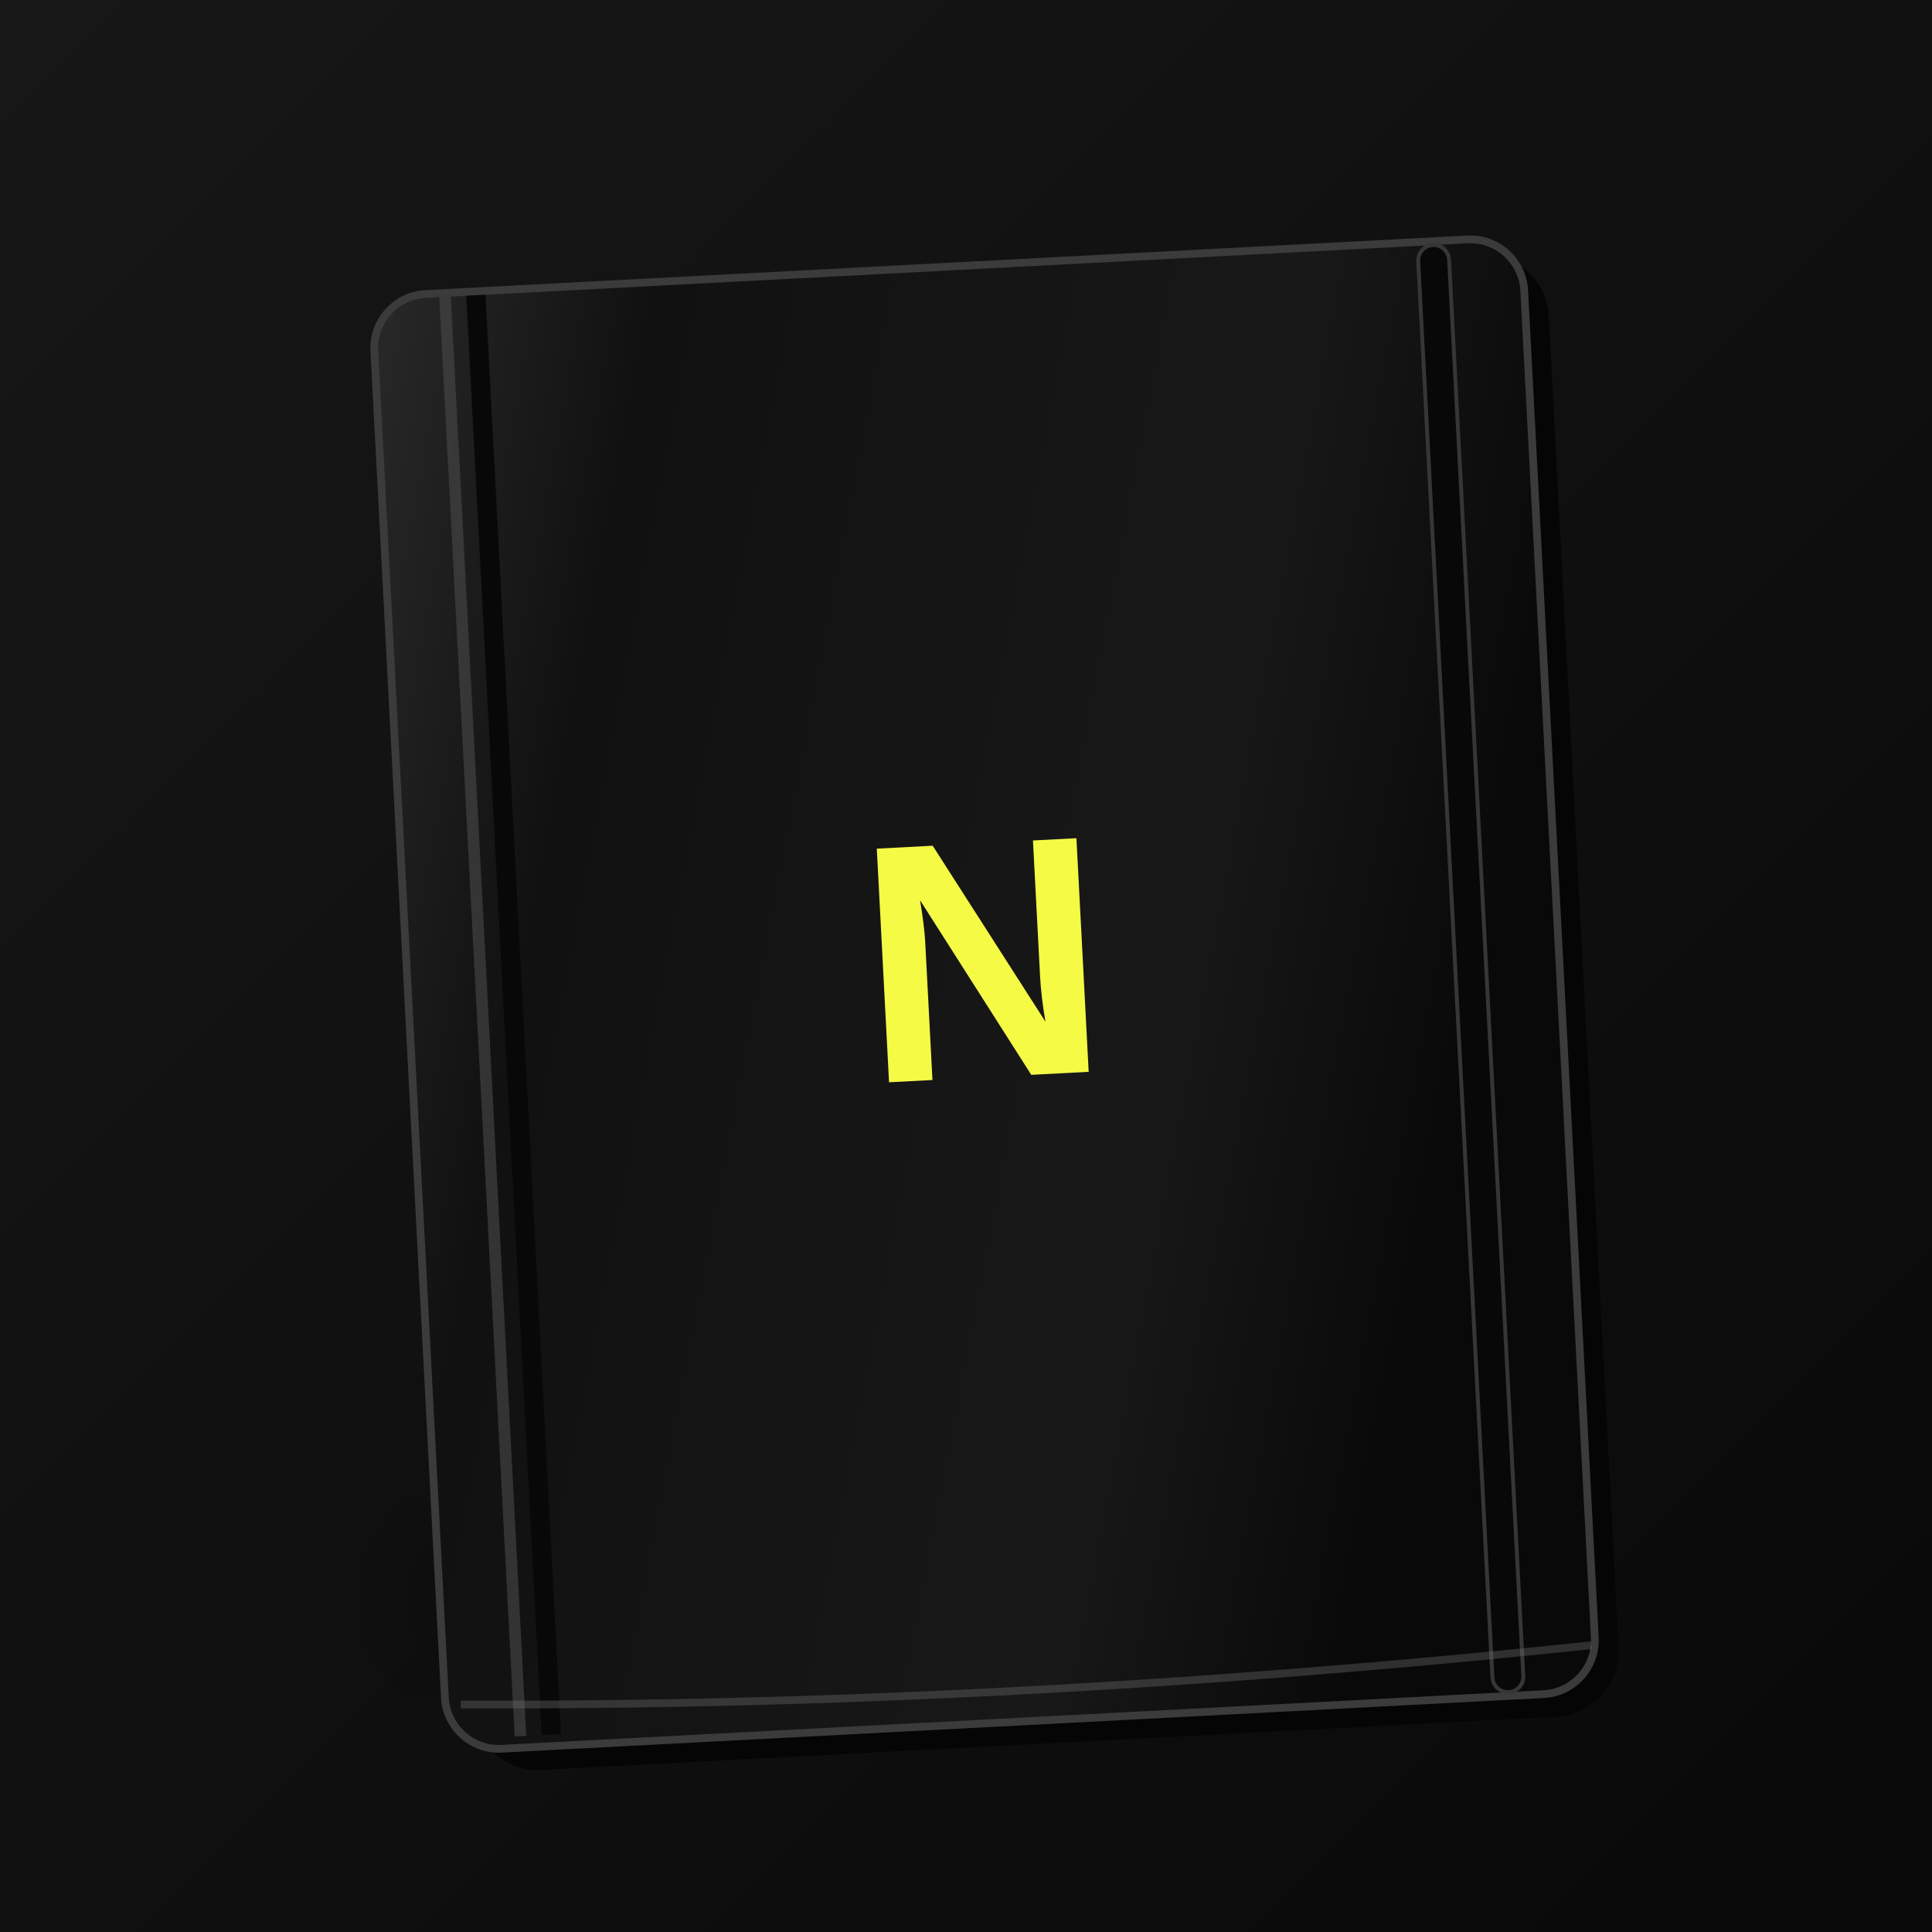
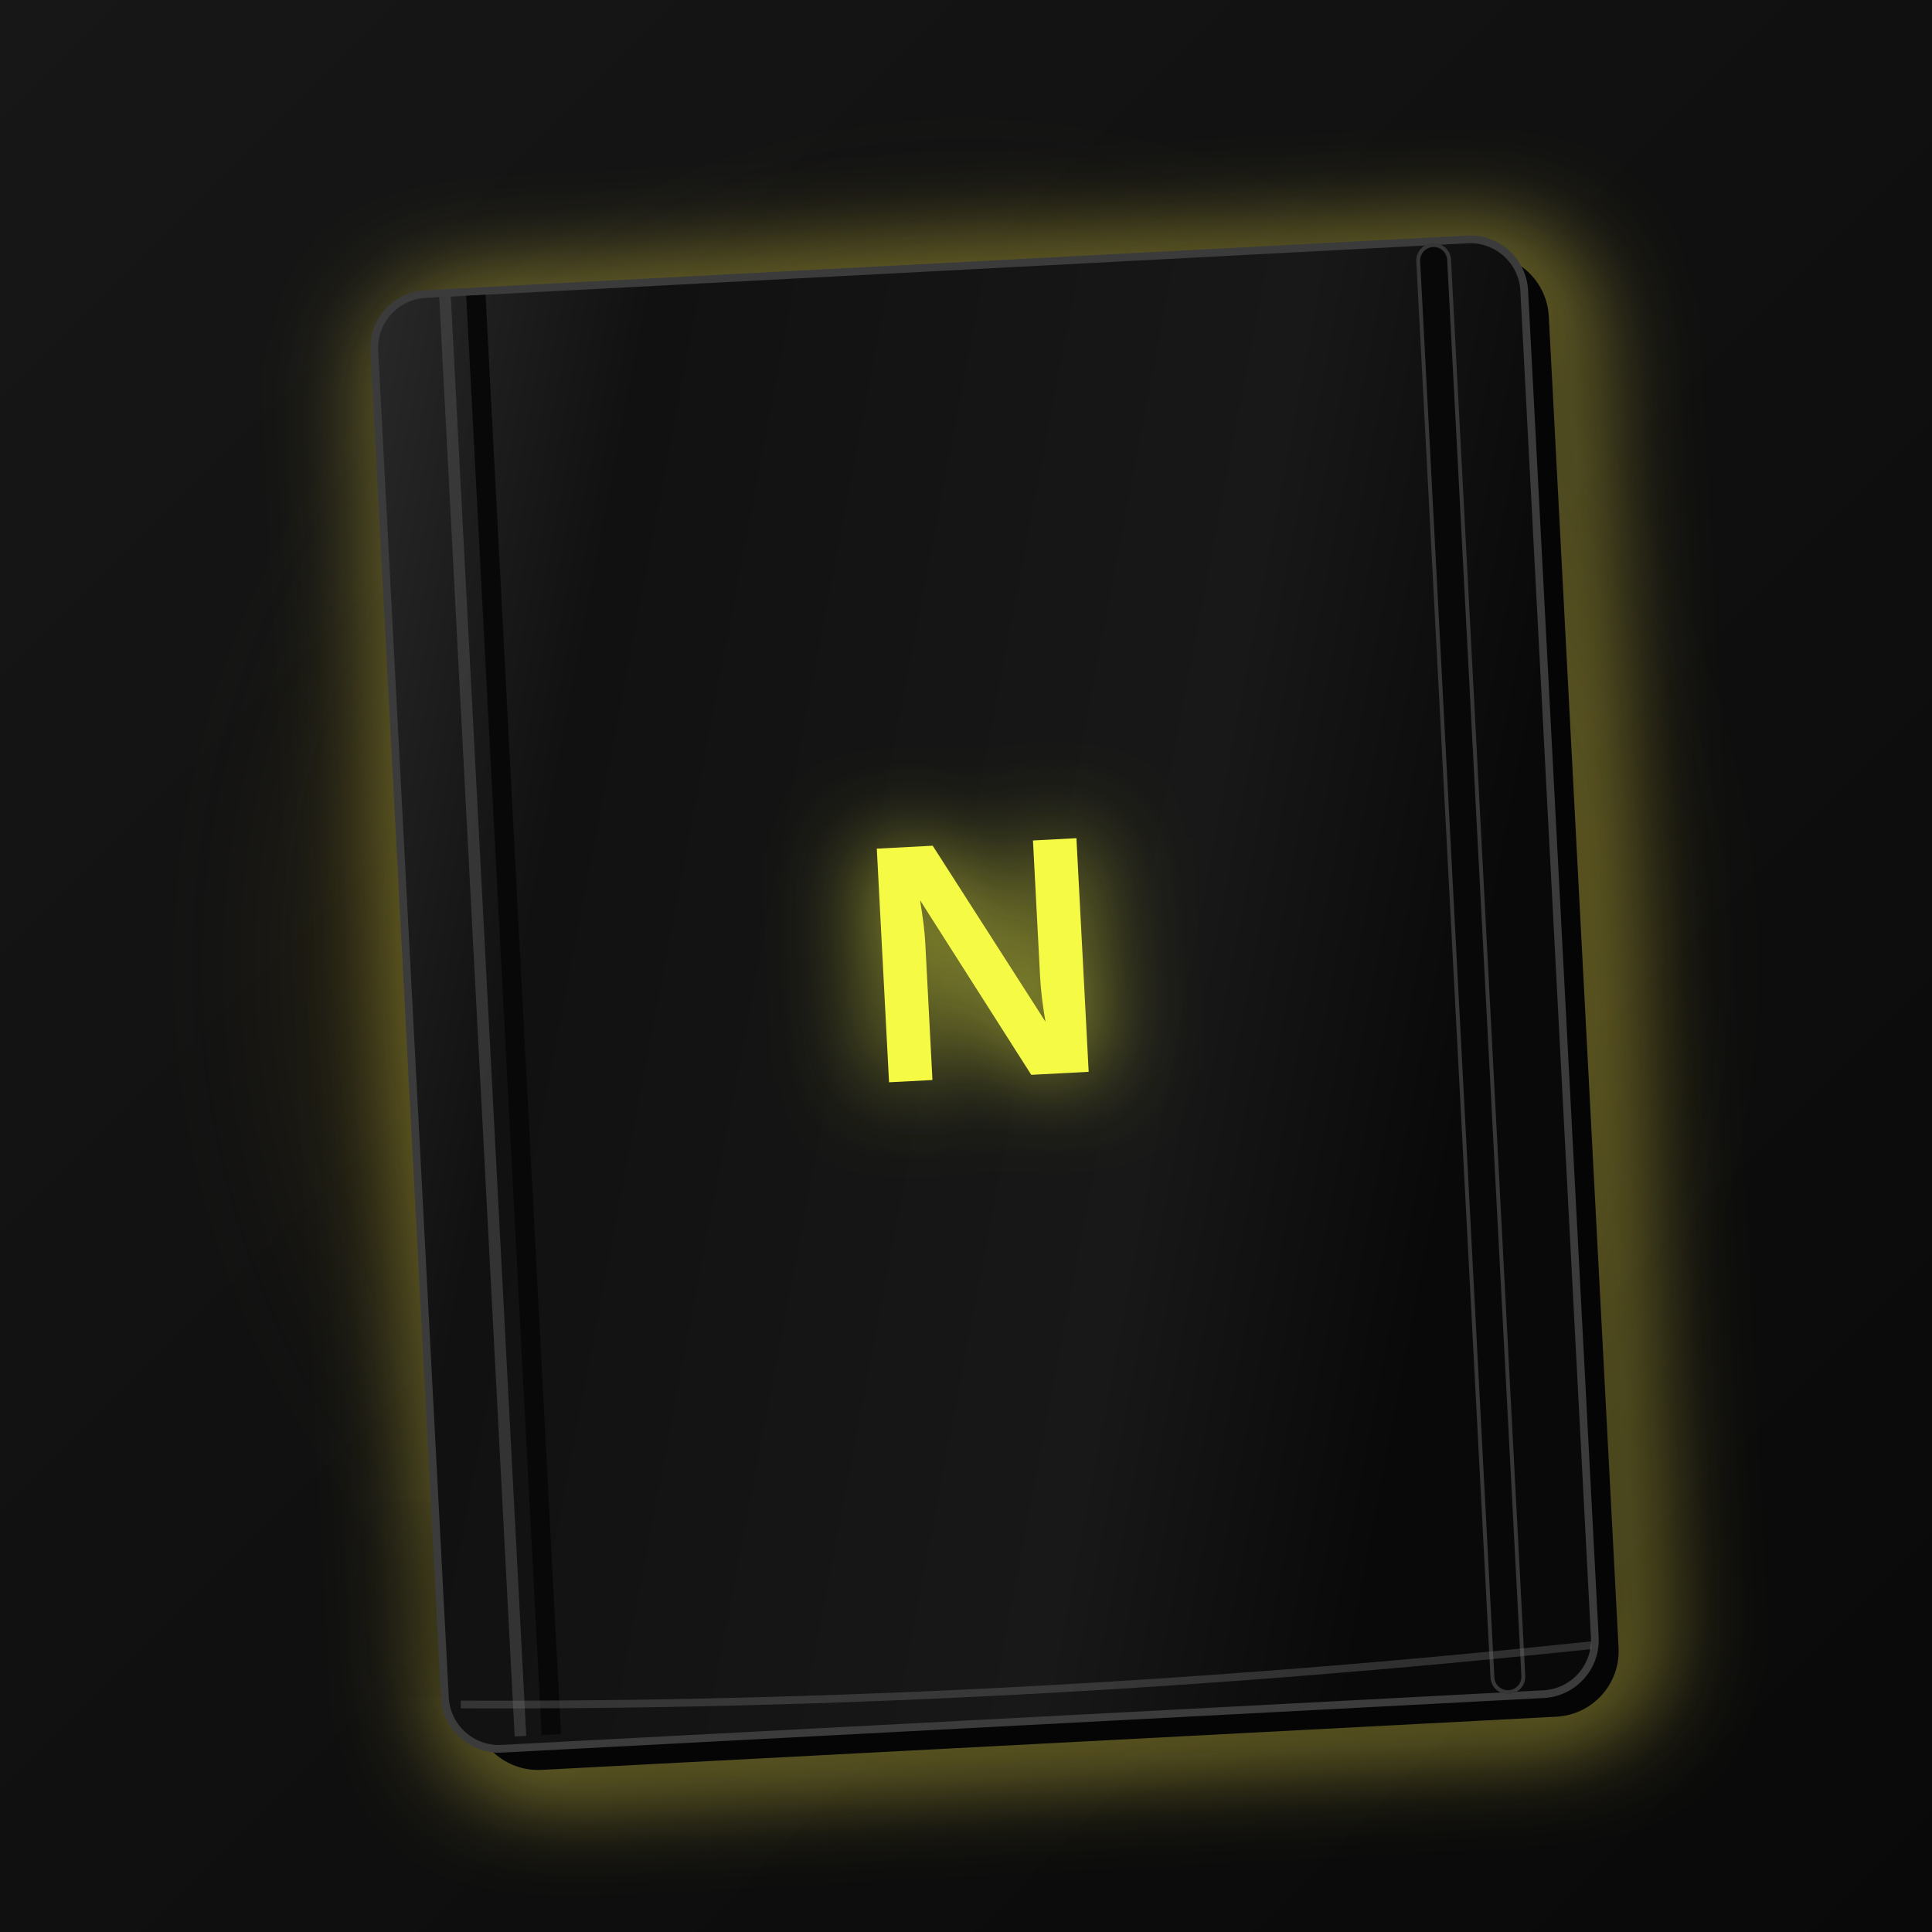
<svg xmlns="http://www.w3.org/2000/svg" viewBox="0 0 500 500">
  <defs>
    <linearGradient id="bg" x1="0" y1="0" x2="1" y2="1">
      <stop stop-color="#171717" />
      <stop offset="1" stop-color="#090909" />
    </linearGradient>
    <linearGradient id="cover" x1="0" x2="1" y1="0" y2=".3">
      <stop stop-color="#282828" />
      <stop offset=".22" stop-color="#111" />
      <stop offset=".75" stop-color="#181818" />
      <stop offset="1" stop-color="#090909" />
    </linearGradient>
    <filter id="shadow">
      <feGaussianBlur stdDeviation="18" />
    </filter>
+     <filter id="goldGlow" x="-65%" y="-65%" width="230%" height="230%">
+       <feGaussianBlur stdDeviation="12" />
+     </filter>
+     <radialGradient id="halo">
+       <stop stop-color="#f5da39" stop-opacity=".43" />
+       <stop offset=".65" stop-color="#b89a10" stop-opacity=".17" />
+       <stop offset="1" stop-color="#171717" stop-opacity="0" />
+     </radialGradient>
  </defs>
  <rect width="500" height="500" fill="url(#bg)" />
+   <ellipse cx="250" cy="250" rx="210" ry="225" fill="url(#halo)" />
+   <rect x="113" y="74" width="298" height="377" rx="18" fill="none" stroke="#f5e54a" stroke-width="15" opacity=".6" filter="url(#goldGlow)" transform="rotate(-3 250 250)" />
  <ellipse cx="252" cy="414" rx="140" ry="21" fill="#000" opacity=".8" filter="url(#shadow)" />
  <g transform="translate(84 52) rotate(-3 166 190)">
    <rect x="28" y="21" width="297" height="379" rx="17" fill="#050505" />
    <rect x="21" y="17" width="298" height="377" rx="14" fill="url(#cover)" stroke="#3b3b3b" stroke-width="2" />
    <path d="M40 18V391" stroke="#494949" stroke-width="3" opacity=".6" />
    <path d="M48 18V391" stroke="#080808" stroke-width="5" />
    <rect x="292" y="18" width="8" height="375" rx="4" fill="#080808" stroke="#363636" stroke-width="1" />
    <path d="M25 382Q166 390 318 382" fill="none" stroke="#6a6a6a" stroke-width="2" opacity=".4" />
+     <text x="170" y="227" fill="#f5fa45" filter="url(#goldGlow)" opacity=".75" font-family="Arial" font-size="88" font-weight="800" text-anchor="middle">N</text>
    <text x="170" y="227" fill="#f5fa45" font-family="Arial,Helvetica,sans-serif" font-size="88" font-weight="800" text-anchor="middle">N</text>
  </g>
</svg>
